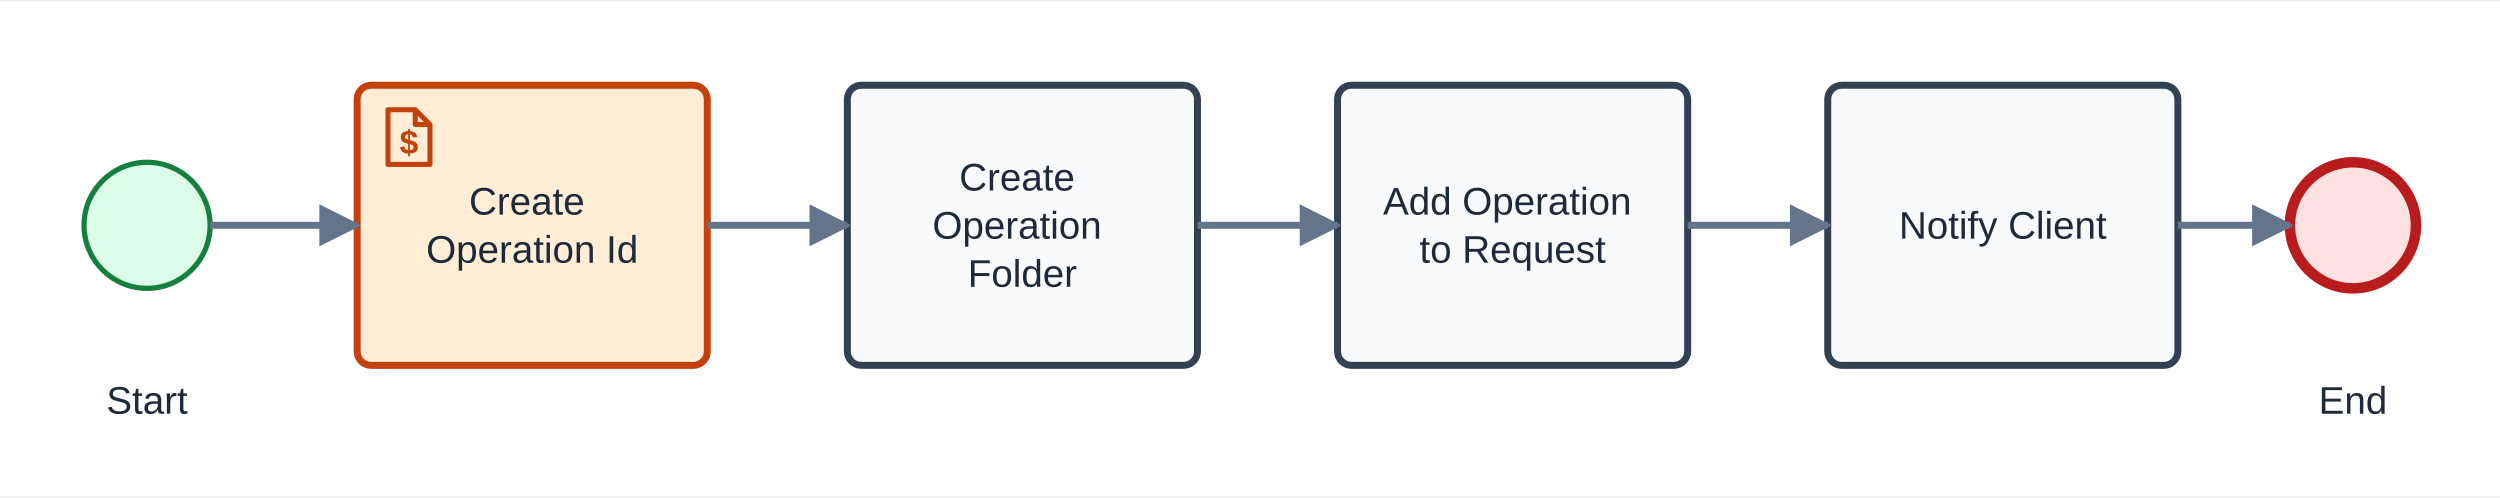
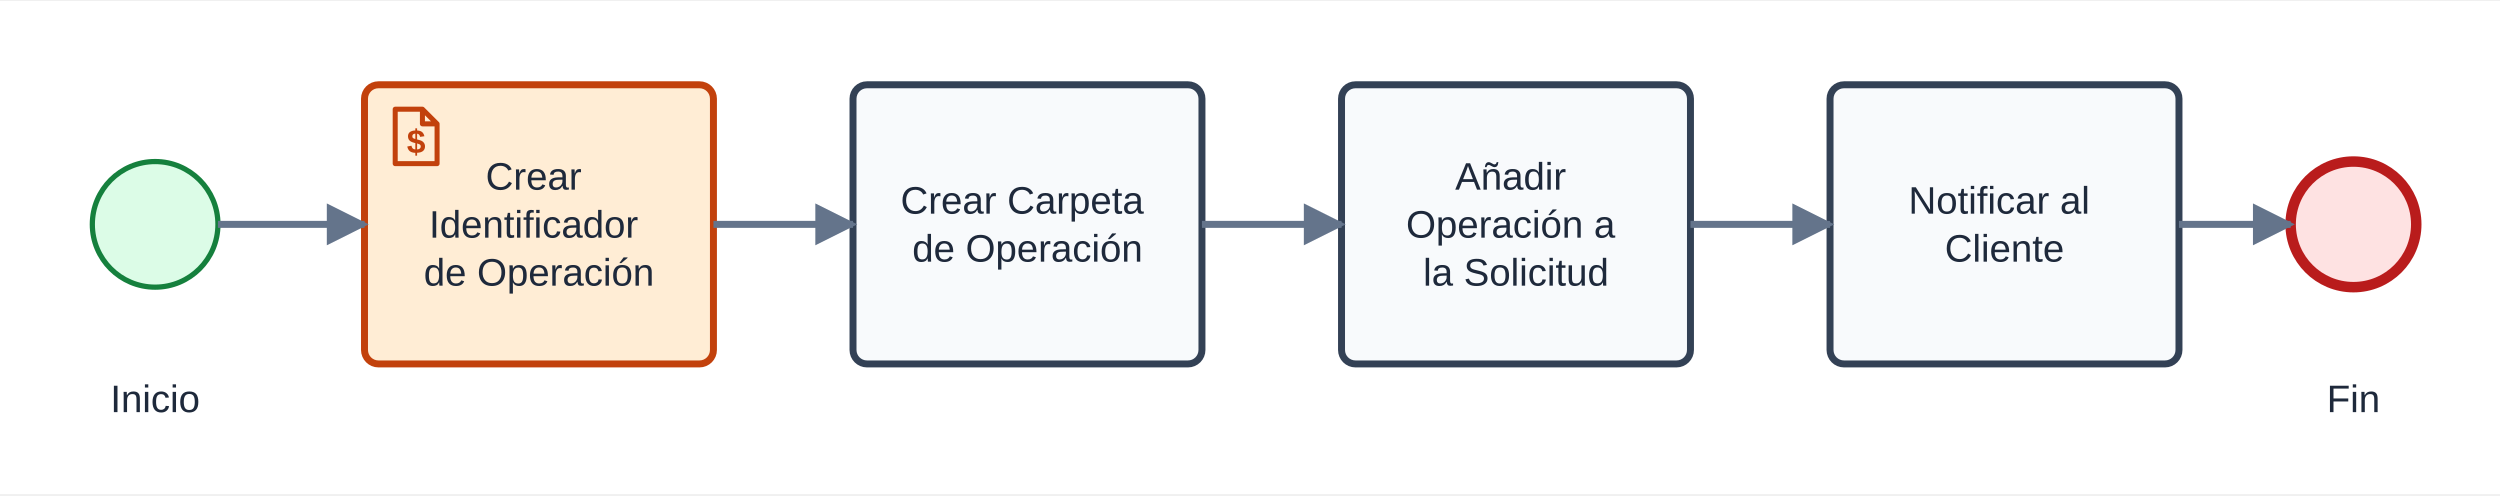
- <svg xmlns="http://www.w3.org/2000/svg" width="714" height="142" viewBox="128 54 714 141.3">
-   <rect id="bpmn-export-bg" x="128" y="54" width="714" height="141.3" fill="#ffffff" />
+ <svg xmlns="http://www.w3.org/2000/svg" width="717" height="142" viewBox="125.54 54 716.46 141.3">
+   <rect id="bpmn-export-bg" x="125.54" y="54" width="716.46" height="141.3" fill="#ffffff" />
  <style>text{font-family:'Segoe UI', 'Helvetica Neue', Arial, sans-serif;}</style>
  <defs>
    <marker id="arrowhead" viewBox="0 0 10 10" markerWidth="12" markerHeight="12" refX="9" refY="5" orient="auto" markerUnits="userSpaceOnUse">
      <path d="M 0 0 L 10 5 L 0 10 z" fill="var(--bpmn-flow-stroke, #64748b)" />
    </marker>
    <marker id="arrowhead-selected" viewBox="0 0 10 10" markerWidth="12" markerHeight="12" refX="9" refY="5" orient="auto" markerUnits="userSpaceOnUse">
      <path d="M 0 0 L 10 5 L 0 10 z" fill="var(--bpmn-selected-stroke, #4f46e5)" />
    </marker>
    <marker id="open-arrowhead" viewBox="0 0 10 10" markerWidth="12" markerHeight="12" refX="9" refY="5" orient="auto" markerUnits="userSpaceOnUse">
      <path d="M 2 2 L 8 5 L 2 8" fill="none" stroke="var(--bpmn-flow-stroke, #64748b)" stroke-width="2" stroke-linecap="round" stroke-linejoin="round" />
    </marker>
    <marker id="open-arrowhead-selected" viewBox="0 0 10 10" markerWidth="12" markerHeight="12" refX="9" refY="5" orient="auto" markerUnits="userSpaceOnUse">
      <path d="M 2 2 L 8 5 L 2 8" fill="none" stroke="var(--bpmn-selected-stroke, #4f46e5)" stroke-width="2" stroke-linecap="round" stroke-linejoin="round" />
    </marker>
    <marker id="default-flow-slash" viewBox="0 0 12 12" markerWidth="12" markerHeight="12" refX="0" refY="6" orient="auto" markerUnits="userSpaceOnUse">
      <path d="M 5 2 L 9 10" fill="none" stroke="var(--bpmn-flow-stroke, #64748b)" stroke-width="1.75" stroke-linecap="round" />
    </marker>
    <marker id="default-flow-slash-selected" viewBox="0 0 12 12" markerWidth="12" markerHeight="12" refX="0" refY="6" orient="auto" markerUnits="userSpaceOnUse">
      <path d="M 5 2 L 9 10" fill="none" stroke="var(--bpmn-selected-stroke, #4f46e5)" stroke-width="2" stroke-linecap="round" />
    </marker>
    <filter id="selected-element-glow" x="-30%" y="-30%" width="160%" height="160%">
      <feDropShadow dx="0" dy="0" stdDeviation="4.5" flood-color="var(--bpmn-selected-stroke, #4f46e5)" flood-opacity="1" />
    </filter>
  </defs>
  <g transform="translate(370, 78)" class="cursor-move">
    <g class="transition-transform duration-150 ease-out hover:scale-105 " style="transform-box:fill-box;transform-origin:center;transform:scale(1);transition:transform 150ms ease-out">
      <g>
        <rect x="0" y="0" width="100" height="80" rx="4" fill="var(--bpmn-task-fill, #f8fafc)" stroke="var(--bpmn-task-stroke, #334155)" stroke-width="2" />
        <g transform="translate(4, 4)" class="pointer-events-none" />
        <text text-anchor="middle" dominant-baseline="central" font-size="11" fill="#1e293b" font-family="'Segoe UI', 'Helvetica Neue', Arial, sans-serif" pointer-events="none">
-           <tspan x="50" y="26.25">Create</tspan>
-           <tspan x="50" y="40">Operation</tspan>
-           <tspan x="50" y="53.75">Folder</tspan>
+           <tspan x="50" y="33.125">Crear Carpeta</tspan>
+           <tspan x="50" y="46.875">de Operación</tspan>
        </text>
      </g>
    </g>
  </g>
  <g transform="translate(230, 78)" class="cursor-move">
    <g class="transition-transform duration-150 ease-out hover:scale-105 " style="transform-box:fill-box;transform-origin:center;transform:scale(1);transition:transform 150ms ease-out">
      <g>
        <rect x="0" y="0" width="100" height="80" rx="4" fill="var(--bpmn-script-fill, #ffedd5)" stroke="var(--bpmn-script-stroke, #c2410c)" stroke-width="2" />
        <g transform="translate(4, 4)" class="pointer-events-none">
          <g transform="scale(1.2) translate(1, 1)">
            <path d="M3 1.5h6.5L13 5v9.5H3zM9.5 1.5V5H13" fill="none" stroke="#c2410c" stroke-width="1.2" stroke-linejoin="round" />
            <text x="8" y="12" text-anchor="middle" fill="#c2410c" font-size="8" font-weight="700" font-family="Arial, sans-serif">$</text>
          </g>
        </g>
        <text text-anchor="middle" dominant-baseline="central" font-size="11" fill="#1e293b" font-family="'Segoe UI', 'Helvetica Neue', Arial, sans-serif" pointer-events="none">
-           <tspan x="50" y="33.125">Create</tspan>
-           <tspan x="50" y="46.875">Operation Id</tspan>
+           <tspan x="50" y="26.25">Crear</tspan>
+           <tspan x="50" y="40">Identificador</tspan>
+           <tspan x="50" y="53.75">de Operación</tspan>
        </text>
      </g>
    </g>
  </g>
  <g transform="translate(782, 100)" class="cursor-move">
    <g class="transition-transform duration-150 ease-out hover:scale-105 " style="transform-box:fill-box;transform-origin:center;transform:scale(1);transition:transform 150ms ease-out">
      <g>
        <circle cx="18" cy="18" r="18" fill="var(--bpmn-end-fill, #fee2e2)" stroke="var(--bpmn-end-stroke, #b91c1c)" stroke-width="3" />
      </g>
    </g>
    <text text-anchor="middle" dominant-baseline="central" font-size="11" fill="#1e293b" font-family="'Segoe UI', 'Helvetica Neue', Arial, sans-serif" pointer-events="none">
-       <tspan x="18" y="68">End</tspan>
+       <tspan x="18" y="68">Fin</tspan>
    </text>
  </g>
  <g transform="translate(152, 100)" class="cursor-move">
    <g class="transition-transform duration-150 ease-out hover:scale-105 " style="transform-box:fill-box;transform-origin:center;transform:scale(1);transition:transform 150ms ease-out">
      <g>
        <circle cx="18" cy="18" r="18" fill="var(--bpmn-start-fill, #dcfce7)" stroke="var(--bpmn-start-stroke, #15803d)" stroke-width="1.5" stroke-dasharray="none" />
      </g>
    </g>
    <text text-anchor="middle" dominant-baseline="central" font-size="11" fill="#1e293b" font-family="'Segoe UI', 'Helvetica Neue', Arial, sans-serif" pointer-events="none">
-       <tspan x="18" y="68">Start</tspan>
+       <tspan x="18" y="68">Inicio</tspan>
    </text>
  </g>
  <g transform="translate(510, 78)" class="cursor-move">
    <g class="transition-transform duration-150 ease-out hover:scale-105 " style="transform-box:fill-box;transform-origin:center;transform:scale(1);transition:transform 150ms ease-out">
      <g>
        <rect x="0" y="0" width="100" height="80" rx="4" fill="var(--bpmn-task-fill, #f8fafc)" stroke="var(--bpmn-task-stroke, #334155)" stroke-width="2" />
        <g transform="translate(4, 4)" class="pointer-events-none" />
        <text text-anchor="middle" dominant-baseline="central" font-size="11" fill="#1e293b" font-family="'Segoe UI', 'Helvetica Neue', Arial, sans-serif" pointer-events="none">
-           <tspan x="50" y="33.125">Add Operation</tspan>
-           <tspan x="50" y="46.875">to Request</tspan>
+           <tspan x="50" y="26.25">Añadir</tspan>
+           <tspan x="50" y="40">Operación a</tspan>
+           <tspan x="50" y="53.75">la Solicitud</tspan>
        </text>
      </g>
    </g>
  </g>
  <g transform="translate(650, 78)" class="cursor-move">
    <g class="transition-transform duration-150 ease-out hover:scale-105 " style="transform-box:fill-box;transform-origin:center;transform:scale(1);transition:transform 150ms ease-out">
      <g>
        <rect x="0" y="0" width="100" height="80" rx="4" fill="var(--bpmn-task-fill, #f8fafc)" stroke="var(--bpmn-task-stroke, #334155)" stroke-width="2" />
        <g transform="translate(4, 4)" class="pointer-events-none" />
        <text text-anchor="middle" dominant-baseline="central" font-size="11" fill="#1e293b" font-family="'Segoe UI', 'Helvetica Neue', Arial, sans-serif" pointer-events="none">
-           <tspan x="50" y="40">Notify Client</tspan>
+           <tspan x="50" y="33.125">Notificar al</tspan>
+           <tspan x="50" y="46.875">Cliente</tspan>
        </text>
      </g>
    </g>
  </g>
  <g class="cursor-pointer group">
    <path d="M 188 118 L 230 118" stroke="transparent" stroke-width="15" fill="none" style="transition:d 150ms ease-out" />
    <path d="M 188 118 L 230 118" stroke="var(--bpmn-flow-stroke, #64748b)" stroke-width="2" fill="none" marker-end="url(#arrowhead)" stroke-linejoin="round" style="transition:d 150ms ease-out" />
  </g>
  <g class="cursor-pointer group">
    <path d="M 610 118 L 650 118" stroke="transparent" stroke-width="15" fill="none" style="transition:d 150ms ease-out" />
    <path d="M 610 118 L 650 118" stroke="var(--bpmn-flow-stroke, #64748b)" stroke-width="2" fill="none" marker-end="url(#arrowhead)" stroke-linejoin="round" style="transition:d 150ms ease-out" />
  </g>
  <g class="cursor-pointer group">
    <path d="M 750 118 L 782 118" stroke="transparent" stroke-width="15" fill="none" style="transition:d 150ms ease-out" />
    <path d="M 750 118 L 782 118" stroke="var(--bpmn-flow-stroke, #64748b)" stroke-width="2" fill="none" marker-end="url(#arrowhead)" stroke-linejoin="round" style="transition:d 150ms ease-out" />
  </g>
  <g class="cursor-pointer group">
    <path d="M 470 118 L 510 118" stroke="transparent" stroke-width="15" fill="none" style="transition:d 150ms ease-out" />
    <path d="M 470 118 L 510 118" stroke="var(--bpmn-flow-stroke, #64748b)" stroke-width="2" fill="none" marker-end="url(#arrowhead)" stroke-linejoin="round" style="transition:d 150ms ease-out" />
  </g>
  <g class="cursor-pointer group">
    <path d="M 330 118 L 370 118" stroke="transparent" stroke-width="15" fill="none" style="transition:d 150ms ease-out" />
    <path d="M 330 118 L 370 118" stroke="var(--bpmn-flow-stroke, #64748b)" stroke-width="2" fill="none" marker-end="url(#arrowhead)" stroke-linejoin="round" style="transition:d 150ms ease-out" />
  </g>
</svg>
